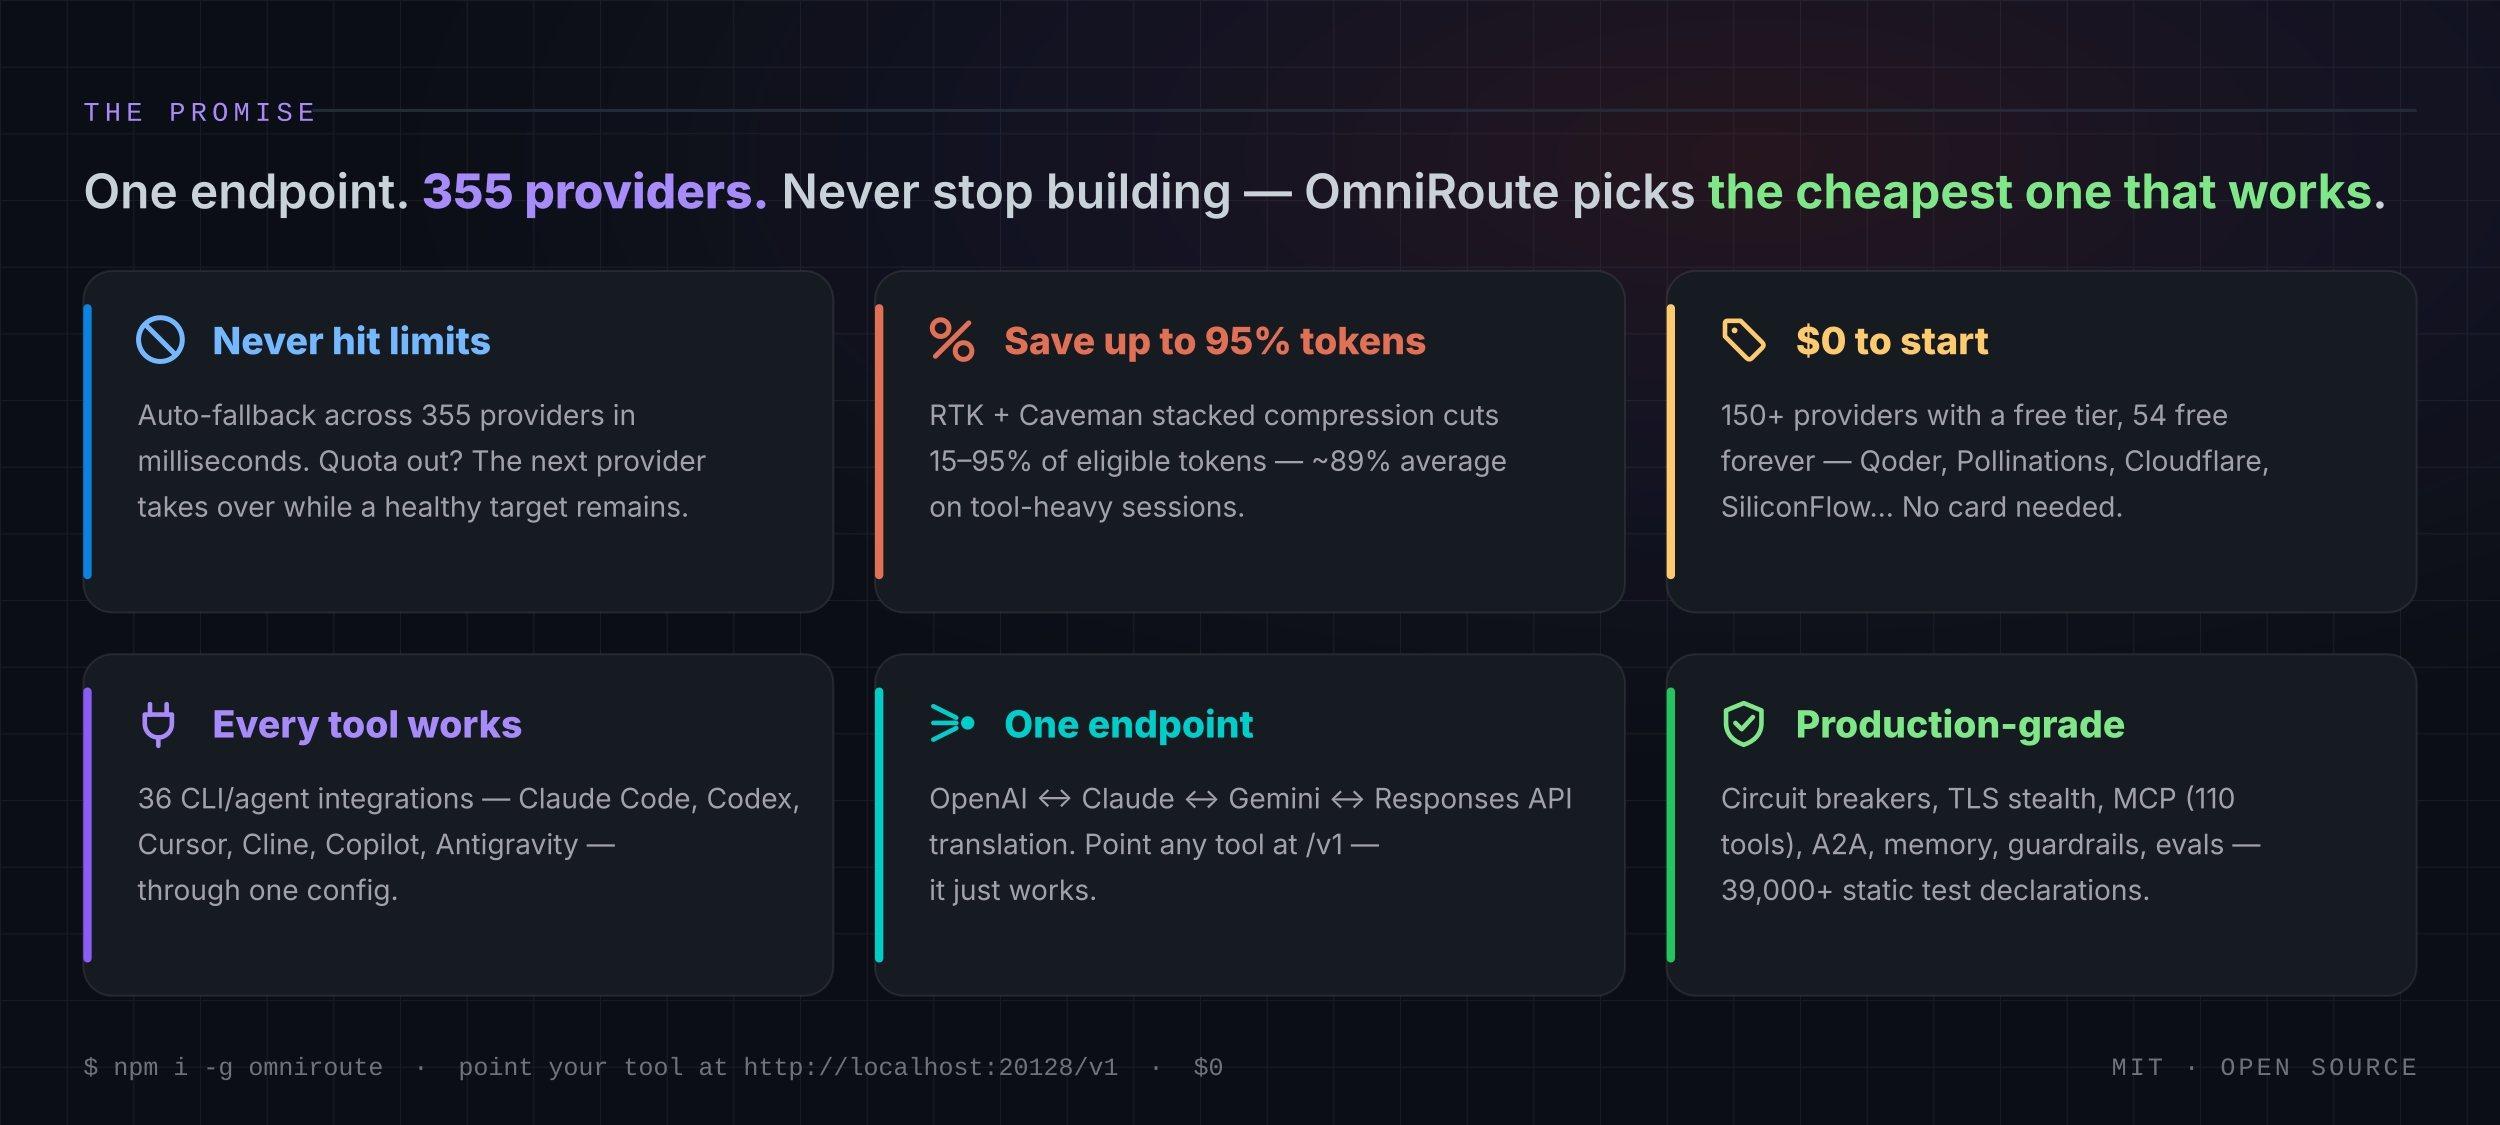
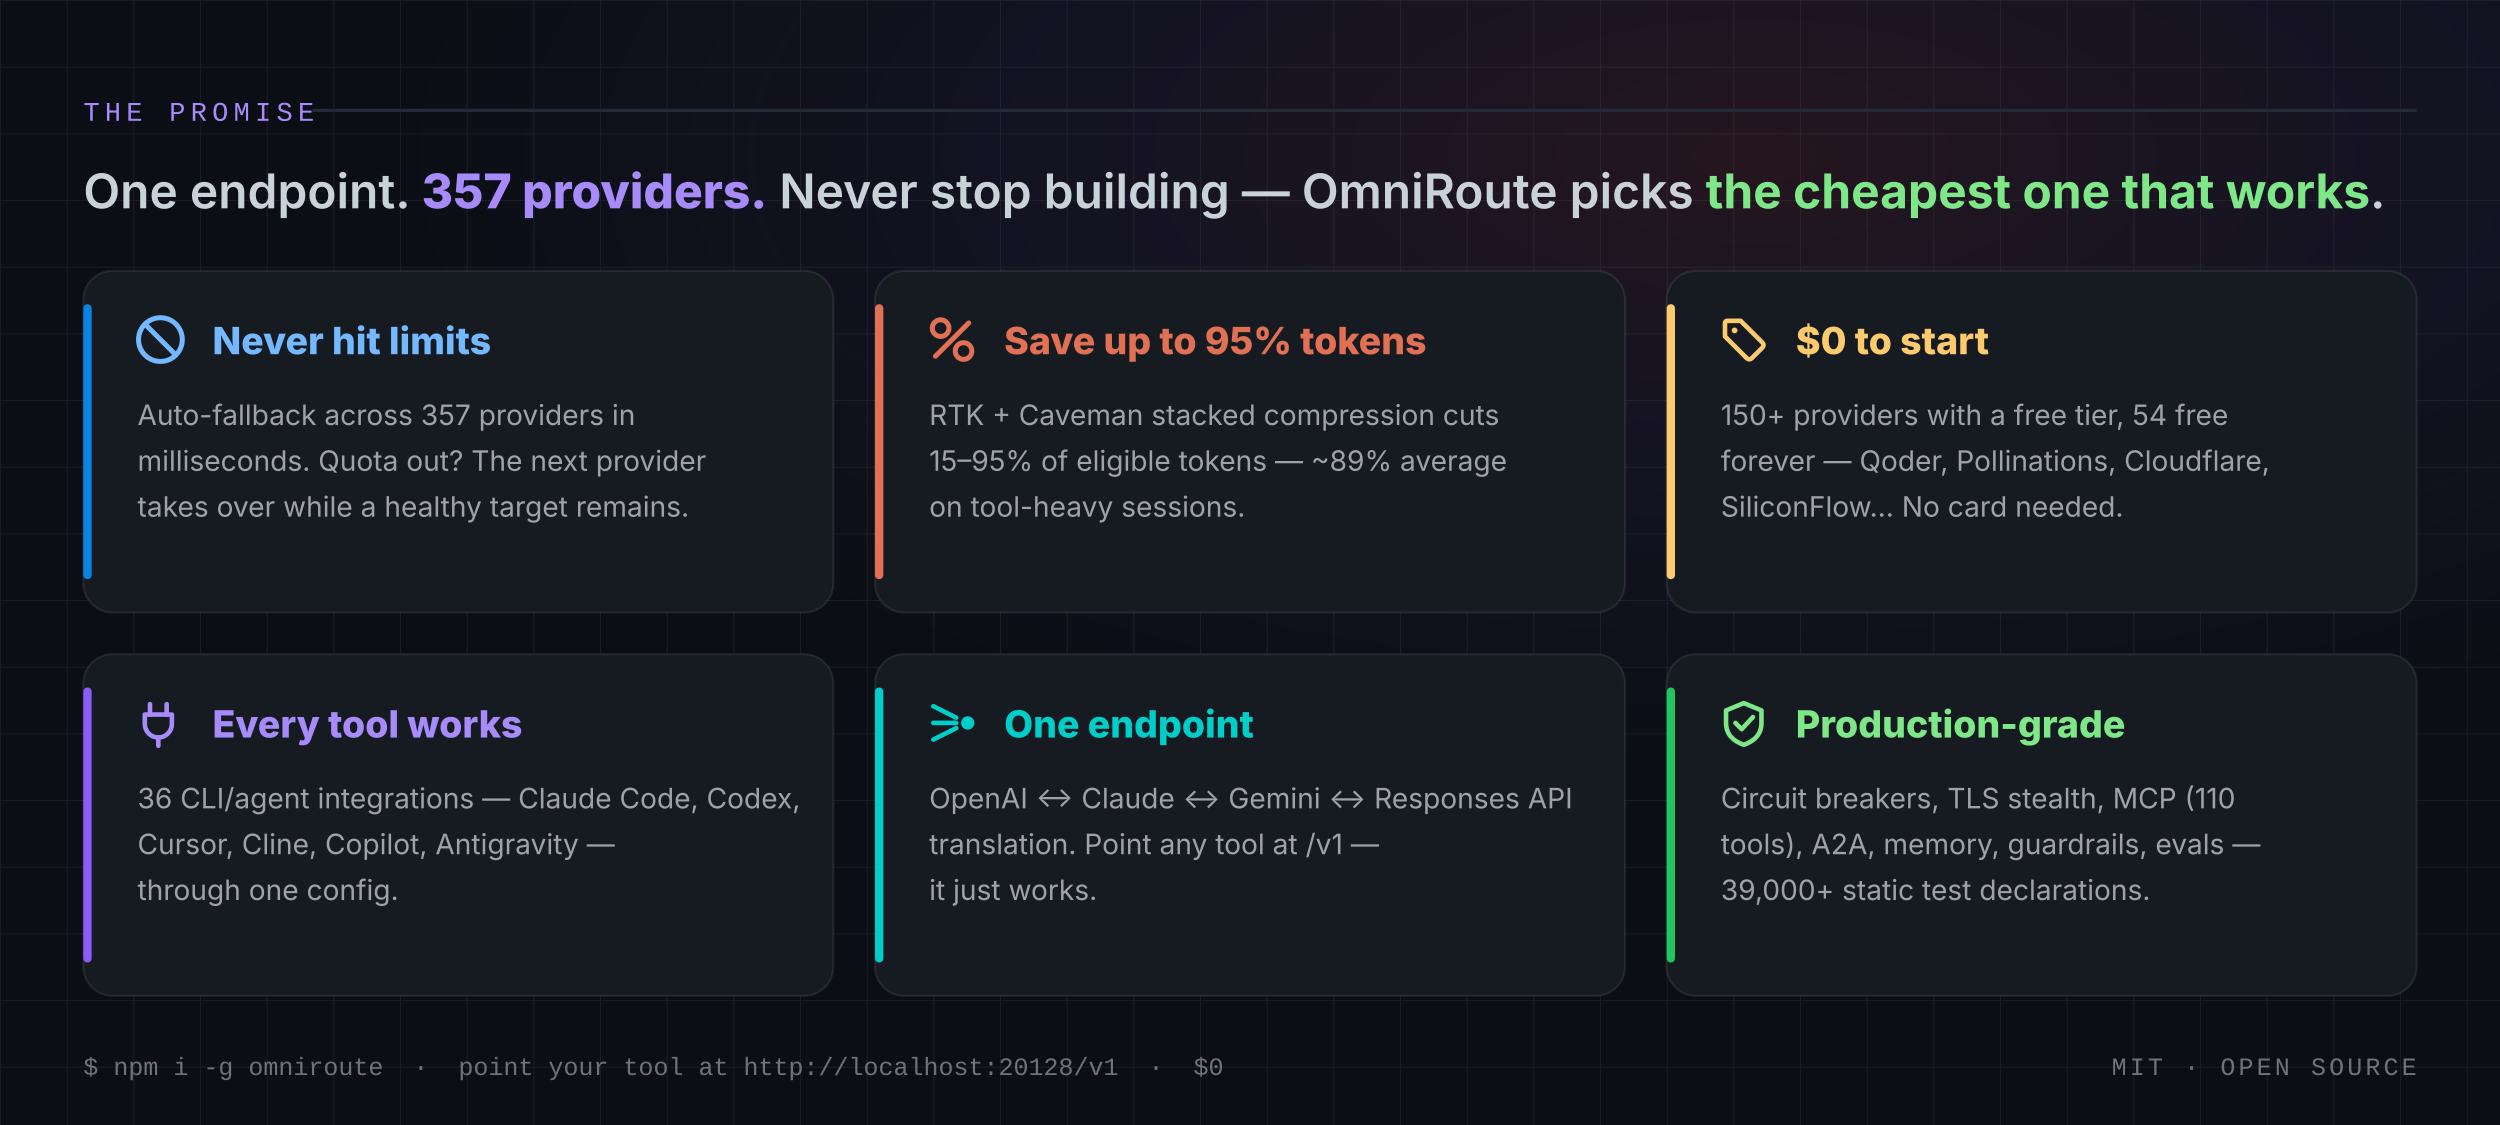
- <svg xmlns="http://www.w3.org/2000/svg" viewBox="0 0 1200 540" role="img" aria-label="The OmniRoute promise: one endpoint and 355 providers. Six pillars. Resilient fallback: automatic routing continues while another healthy target is available. Save up to 95 percent of eligible tokens: RTK plus Caveman stacked compression averages about 89 percent on tool-heavy sessions. Zero dollars to start: 150+ providers with a free tier and 54 recurring or keyless free-forever providers. Every tool works: 36 CLI and agent integration records, including Claude Code, Codex, Cursor, Cline, Copilot and Antigravity, through one config. One endpoint: OpenAI, Claude, Gemini and Responses API translation at /v1. Production controls: circuit breakers, TLS stealth, MCP with 110 tools, A2A, memory, guardrails, evals, and 39,000+ static test declarations across 5,100+ tracked test files.">
+ <svg xmlns="http://www.w3.org/2000/svg" viewBox="0 0 1200 540" role="img" aria-label="The OmniRoute promise: one endpoint and 357 providers. Six pillars. Resilient fallback: automatic routing continues while another healthy target is available. Save up to 95 percent of eligible tokens: RTK plus Caveman stacked compression averages about 89 percent on tool-heavy sessions. Zero dollars to start: 150+ providers with a free tier and 54 recurring or keyless free-forever providers. Every tool works: 36 CLI and agent integration records, including Claude Code, Codex, Cursor, Cline, Copilot and Antigravity, through one config. One endpoint: OpenAI, Claude, Gemini and Responses API translation at /v1. Production controls: circuit breakers, TLS stealth, MCP with 110 tools, A2A, memory, guardrails, evals, and 39,000+ static test declarations across 5,100+ tracked test files.">
  <defs>
    <pattern id="gridPaperP" width="32" height="32" patternUnits="userSpaceOnUse">
      <path d="M 32 0 L 0 0 0 32" fill="none" stroke="#ffffff" stroke-opacity="0.06" stroke-width="1" />
    </pattern>
    <radialGradient id="bgGlowP" cx="70%" cy="14%" r="55%">
      <stop offset="0%" stop-color="#e54d5e" stop-opacity="0.12" />
      <stop offset="55%" stop-color="#8b5cf6" stop-opacity="0.06" />
      <stop offset="100%" stop-color="#6366f1" stop-opacity="0" />
    </radialGradient>
  </defs>
  <rect width="1200" height="540" fill="#0b0e14" />
  <rect width="1200" height="540" fill="url(#gridPaperP)" />
  <rect width="1200" height="540" fill="url(#bgGlowP)" />
  <g>
    <text x="40" y="58" font-family="Consolas, 'Courier New', monospace" font-size="13" letter-spacing="2.5" fill="#a78bfa">THE PROMISE</text>
    <line x1="150" y1="53" x2="1160" y2="53" stroke="#232b38" stroke-width="1.5" />
  </g>
  <g>
-     <text x="40" y="100" font-family="Inter, 'Segoe UI', Arial, Helvetica, system-ui, sans-serif" font-size="23" font-weight="600" fill="#c9d1d9">One endpoint. <tspan fill="#a78bfa" font-weight="800">355 providers.</tspan> Never stop building — OmniRoute picks <tspan fill="#7ee787" font-weight="700">the cheapest one that works</tspan>.</text>
+     <text x="40" y="100" font-family="Inter, 'Segoe UI', Arial, Helvetica, system-ui, sans-serif" font-size="23" font-weight="600" fill="#c9d1d9">One endpoint. <tspan fill="#a78bfa" font-weight="800">357 providers.</tspan> Never stop building — OmniRoute picks <tspan fill="#7ee787" font-weight="700">the cheapest one that works</tspan>.</text>
  </g>
  <g font-family="Inter, 'Segoe UI', Arial, Helvetica, system-ui, sans-serif">
    <g>
      <rect x="40" y="130" width="360" height="164" rx="14" fill="#161b22" stroke="#ffffff" stroke-opacity="0.08" stroke-width="1" />
      <rect x="40" y="130" width="360" height="164" rx="14" fill="none" stroke="#74b9ff" stroke-width="1.5" opacity="0">
        <animate attributeName="opacity" values="0;0.9;0;0" keyTimes="0;0.055;0.12;1" dur="12s" begin="3s" repeatCount="indefinite" />
      </rect>
      <rect x="40" y="146" width="4" height="132" rx="2" fill="#0984e3" />
      <g transform="translate(66,152)" stroke="#74b9ff" stroke-width="2.4" fill="none" stroke-linecap="round">
        <circle cx="11" cy="11" r="10.5" />
        <line x1="3.9" y1="3.9" x2="18.1" y2="18.1" />
      </g>
      <text x="102" y="170" font-size="18" font-weight="800" fill="#74b9ff">Never hit limits</text>
-       <text x="66" y="204" font-size="13.5" fill="#a1a1aa">Auto-fallback across 355 providers in</text>
+       <text x="66" y="204" font-size="13.5" fill="#a1a1aa">Auto-fallback across 357 providers in</text>
      <text x="66" y="226" font-size="13.5" fill="#a1a1aa">milliseconds. Quota out? The next provider</text>
      <text x="66" y="248" font-size="13.5" fill="#a1a1aa">takes over while a healthy target remains.</text>
    </g>
    <g>
      <rect x="420" y="130" width="360" height="164" rx="14" fill="#161b22" stroke="#ffffff" stroke-opacity="0.08" stroke-width="1" />
      <rect x="420" y="130" width="360" height="164" rx="14" fill="none" stroke="#e17055" stroke-width="1.5" opacity="0">
        <animate attributeName="opacity" values="0;0;0.9;0;0" keyTimes="0;0.167;0.222;0.287;1" dur="12s" begin="3s" repeatCount="indefinite" />
      </rect>
      <rect x="420" y="146" width="4" height="132" rx="2" fill="#e17055" />
      <g transform="translate(446,152)" stroke="#e17055" stroke-width="2.4" fill="none" stroke-linecap="round">
        <circle cx="5.5" cy="5.5" r="4" />
        <circle cx="16.5" cy="16.5" r="4" />
        <line x1="19" y1="3" x2="3" y2="19" />
      </g>
      <text x="482" y="170" font-size="18" font-weight="800" fill="#e17055">Save up to 95% tokens</text>
      <text x="446" y="204" font-size="13.5" fill="#a1a1aa">RTK + Caveman stacked compression cuts</text>
      <text x="446" y="226" font-size="13.5" fill="#a1a1aa">15–95% of eligible tokens — ~89% average</text>
      <text x="446" y="248" font-size="13.5" fill="#a1a1aa">on tool-heavy sessions.</text>
    </g>
    <g>
      <rect x="800" y="130" width="360" height="164" rx="14" fill="#161b22" stroke="#ffffff" stroke-opacity="0.08" stroke-width="1" />
      <rect x="800" y="130" width="360" height="164" rx="14" fill="none" stroke="#fdcb6e" stroke-width="1.5" opacity="0">
        <animate attributeName="opacity" values="0;0;0.9;0;0" keyTimes="0;0.334;0.389;0.454;1" dur="12s" begin="3s" repeatCount="indefinite" />
      </rect>
      <rect x="800" y="146" width="4" height="132" rx="2" fill="#fdcb6e" />
      <g transform="translate(826,152)" stroke="#fdcb6e" stroke-width="2.2" fill="none" stroke-linecap="round" stroke-linejoin="round">
        <path d="M 2,9.5 L 2,3 A 1,1 0 0 1 3,2 L 9.5,2 L 20,12.5 A 1.6,1.6 0 0 1 20,14.8 L 14.8,20 A 1.6,1.6 0 0 1 12.5,20 Z" />
        <circle cx="6.6" cy="6.6" r="1.4" fill="#fdcb6e" stroke="none" />
      </g>
      <text x="862" y="170" font-size="18" font-weight="800" fill="#fdcb6e">$0 to start</text>
      <text x="826" y="204" font-size="13.5" fill="#a1a1aa">150+ providers with a free tier, 54 free</text>
      <text x="826" y="226" font-size="13.5" fill="#a1a1aa">forever — Qoder, Pollinations, Cloudflare,</text>
      <text x="826" y="248" font-size="13.5" fill="#a1a1aa">SiliconFlow… No card needed.</text>
    </g>
    <g>
      <rect x="40" y="314" width="360" height="164" rx="14" fill="#161b22" stroke="#ffffff" stroke-opacity="0.08" stroke-width="1" />
      <rect x="40" y="314" width="360" height="164" rx="14" fill="none" stroke="#a78bfa" stroke-width="1.5" opacity="0">
        <animate attributeName="opacity" values="0;0;0.9;0;0" keyTimes="0;0.5;0.555;0.62;1" dur="12s" begin="3s" repeatCount="indefinite" />
      </rect>
      <rect x="40" y="330" width="4" height="132" rx="2" fill="#8b5cf6" />
      <g transform="translate(66,336)" stroke="#a78bfa" stroke-width="2.2" fill="none" stroke-linecap="round" stroke-linejoin="round">
        <path d="M 6,2 L 6,7 M 14,2 L 14,7" />
        <path d="M 3.5,7 L 16.5,7 L 16.5,11.5 A 6.5,6.5 0 0 1 10,18 A 6.5,6.5 0 0 1 3.5,11.5 Z" />
        <path d="M 10,18 L 10,22" />
      </g>
      <text x="102" y="354" font-size="18" font-weight="800" fill="#a78bfa">Every tool works</text>
      <text x="66" y="388" font-size="13.5" fill="#a1a1aa">36 CLI/agent integrations — Claude Code, Codex,</text>
      <text x="66" y="410" font-size="13.5" fill="#a1a1aa">Cursor, Cline, Copilot, Antigravity —</text>
      <text x="66" y="432" font-size="13.5" fill="#a1a1aa">through one config.</text>
    </g>
    <g>
      <rect x="420" y="314" width="360" height="164" rx="14" fill="#161b22" stroke="#ffffff" stroke-opacity="0.08" stroke-width="1" />
      <rect x="420" y="314" width="360" height="164" rx="14" fill="none" stroke="#00cec9" stroke-width="1.5" opacity="0">
        <animate attributeName="opacity" values="0;0;0.9;0;0" keyTimes="0;0.667;0.722;0.787;1" dur="12s" begin="3s" repeatCount="indefinite" />
      </rect>
      <rect x="420" y="330" width="4" height="132" rx="2" fill="#00cec9" />
      <g transform="translate(446,336)" stroke="#00cec9" stroke-width="2.2" fill="none" stroke-linecap="round">
        <path d="M 2,3 L 13,8.5 M 2,11 L 13,11 M 2,19 L 13,13.5" />
        <circle cx="18.5" cy="11" r="3.2" fill="#00cec9" stroke="none" />
      </g>
      <text x="482" y="354" font-size="18" font-weight="800" fill="#00cec9">One endpoint</text>
      <text x="446" y="388" font-size="13.5" fill="#a1a1aa">OpenAI ↔ Claude ↔ Gemini ↔ Responses API</text>
      <text x="446" y="410" font-size="13.5" fill="#a1a1aa">translation. Point any tool at /v1 —</text>
      <text x="446" y="432" font-size="13.5" fill="#a1a1aa">it just works.</text>
    </g>
    <g>
      <rect x="800" y="314" width="360" height="164" rx="14" fill="#161b22" stroke="#ffffff" stroke-opacity="0.08" stroke-width="1" />
      <rect x="800" y="314" width="360" height="164" rx="14" fill="none" stroke="#7ee787" stroke-width="1.5" opacity="0">
        <animate attributeName="opacity" values="0;0;0.9;0;0" keyTimes="0;0.834;0.889;0.954;1" dur="12s" begin="3s" repeatCount="indefinite" />
      </rect>
      <rect x="800" y="330" width="4" height="132" rx="2" fill="#22c55e" />
      <g transform="translate(826,336)" stroke="#7ee787" stroke-width="2.2" fill="none" stroke-linecap="round" stroke-linejoin="round">
        <path d="M 11,1.5 L 19.5,5 L 19.5,11 C 19.5,16.5 16,19.8 11,21.5 C 6,19.8 2.5,16.5 2.5,11 L 2.5,5 Z" />
        <path d="M 7,11 L 10,14 L 15.4,8.2" />
      </g>
      <text x="862" y="354" font-size="18" font-weight="800" fill="#7ee787">Production-grade</text>
      <text x="826" y="388" font-size="13.5" fill="#a1a1aa">Circuit breakers, TLS stealth, MCP (110</text>
      <text x="826" y="410" font-size="13.5" fill="#a1a1aa">tools), A2A, memory, guardrails, evals —</text>
      <text x="826" y="432" font-size="13.5" fill="#a1a1aa">39,000+ static test declarations.</text>
    </g>
  </g>
  <g>
    <text x="40" y="516" font-family="Consolas, 'Courier New', monospace" font-size="12" fill="#71717a">$ npm i -g omniroute  ·  point your tool at http://localhost:20128/v1  ·  $0</text>
    <text x="1160" y="516" text-anchor="end" font-family="Consolas, 'Courier New', monospace" font-size="12" letter-spacing="1.5" fill="#71717a">MIT · OPEN SOURCE</text>
  </g>
</svg>
